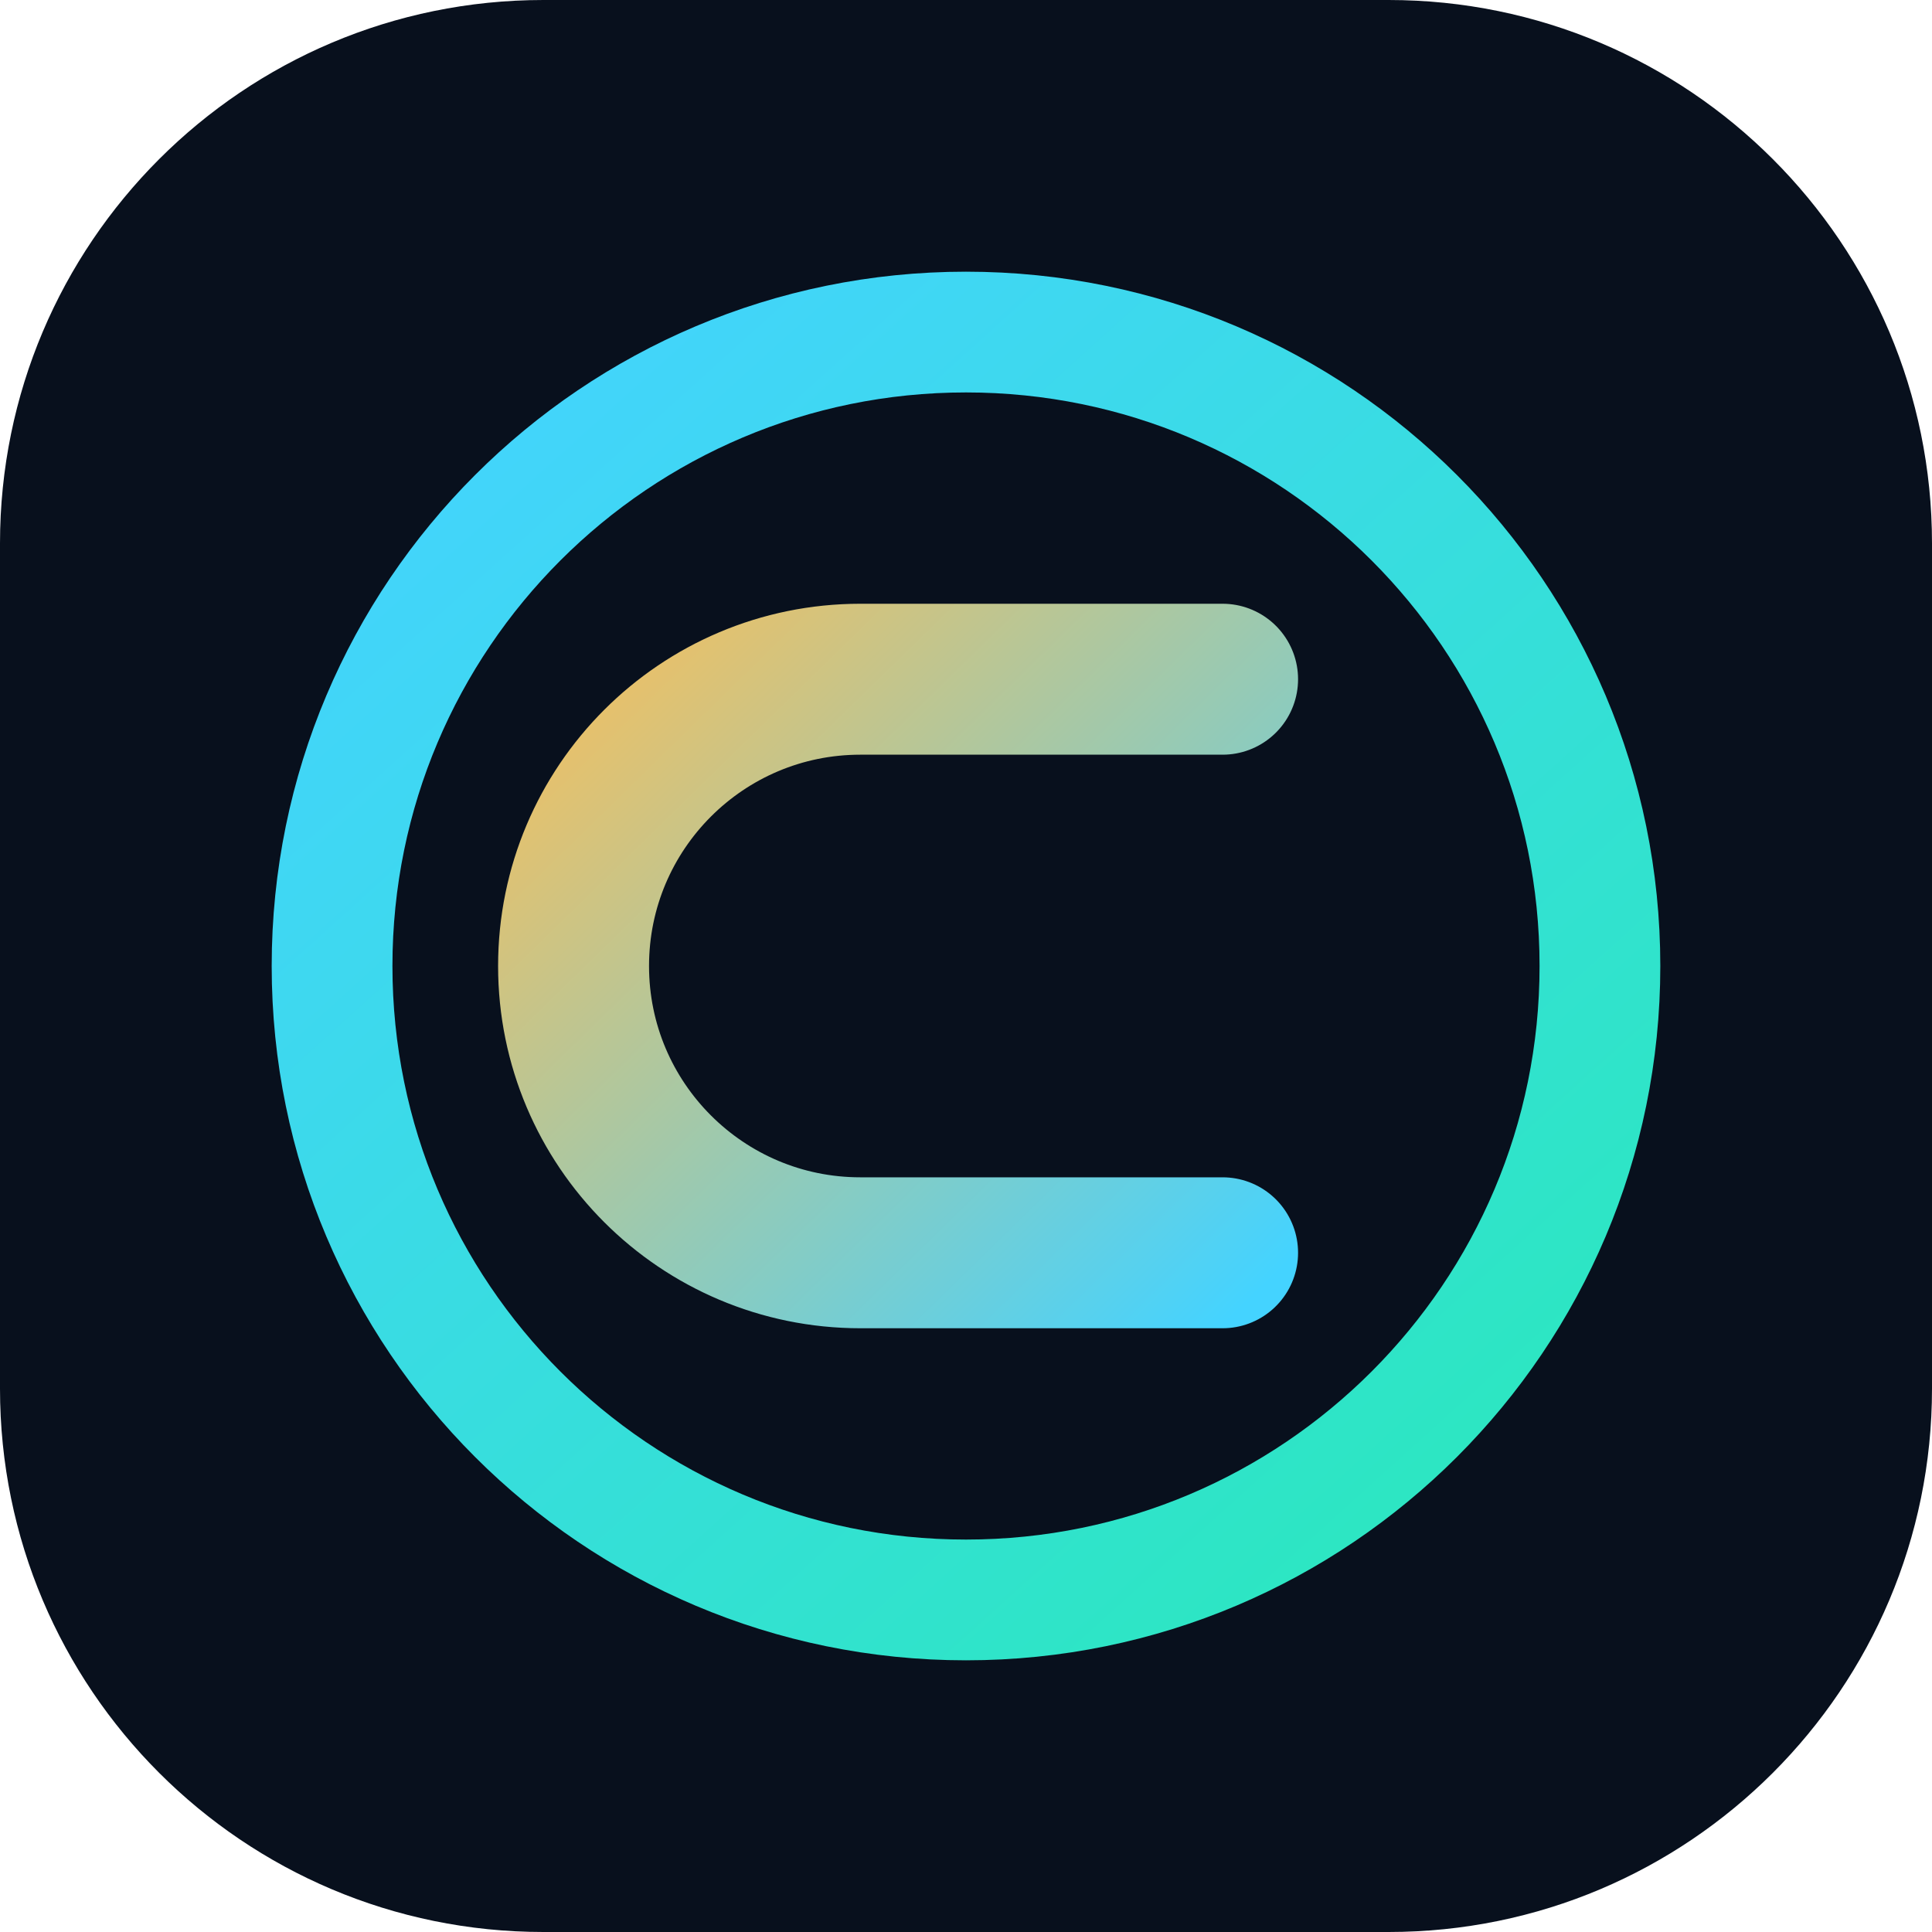
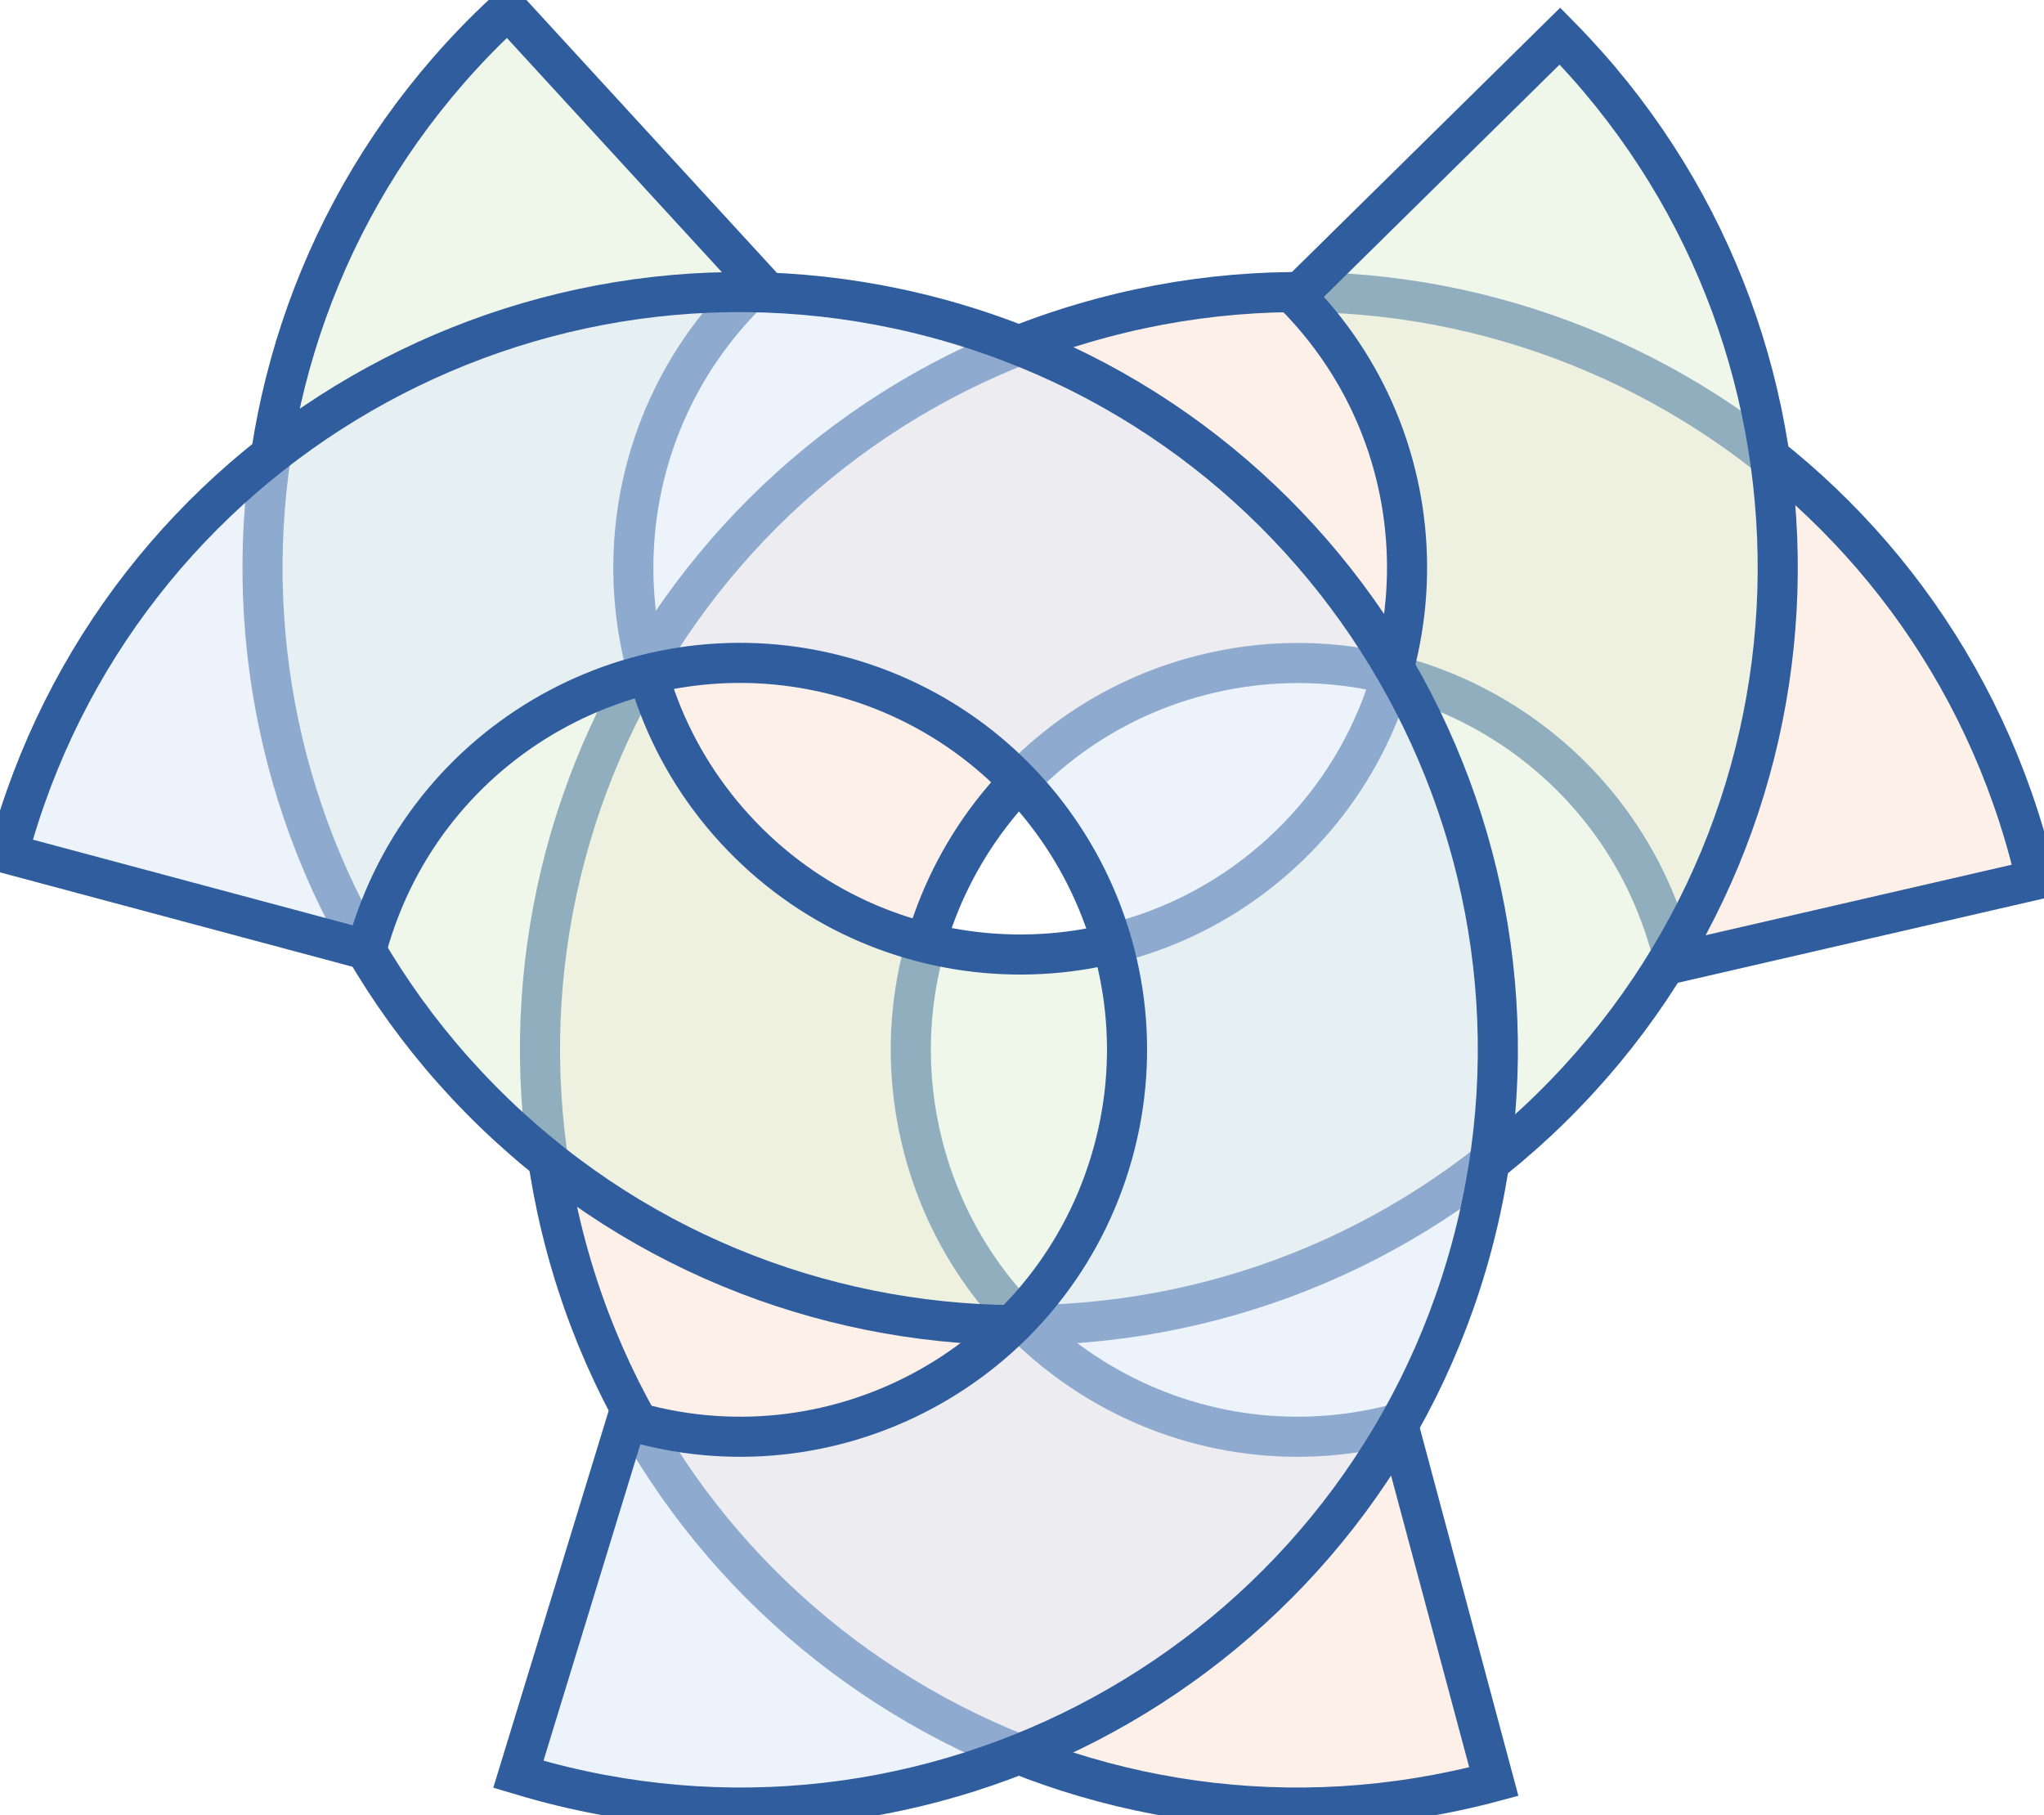
- <svg xmlns="http://www.w3.org/2000/svg" width="64" height="64" viewBox="0 0 64 64" fill="none">
-   <rect width="64" height="64" rx="18" fill="#08101D" />
-   <circle cx="32" cy="32" r="21" stroke="url(#paint0_linear)" stroke-width="4" />
-   <path d="M40.5 22.5H28.5C23.253 22.5 19 26.753 19 32C19 37.247 23.253 41.5 28.5 41.5H40.5" stroke="url(#paint1_linear)" stroke-width="5" stroke-linecap="round" />
+ <svg xmlns="http://www.w3.org/2000/svg" id="Layer_2" data-name="Layer 2" viewBox="0 0 152.95 135.77">
  <defs>
-     <linearGradient id="paint0_linear" x1="14" y1="12" x2="51" y2="53" gradientUnits="userSpaceOnUse">
-       <stop stop-color="#44D3FF" />
-       <stop offset="1" stop-color="#2AE8BC" />
-     </linearGradient>
-     <linearGradient id="paint1_linear" x1="19" y1="20" x2="41.5" y2="43" gradientUnits="userSpaceOnUse">
-       <stop stop-color="#F7BF5D" />
-       <stop offset="1" stop-color="#44D3FF" />
-     </linearGradient>
+     <style>
+       /* Painted to be theme-aware and legible at UI sizes. The geometry is the
+          original artwork; only stroke colour, stroke width and fill opacity
+          differ from the print master. */
+       .cls-1 { fill: #deeaf7; }
+       .cls-2 { fill: #e2f0d9; }
+       .cls-3 { fill: #fae4d6; }
+       .cls-1, .cls-2, .cls-3 { fill-rule: evenodd; opacity: .55; }
+       .cls-4 { fill: none; stroke: #2f5d9e; stroke-width: 3; stroke-miterlimit: 8; }
+     </style>
  </defs>
+   <g id="Layer_1-2" data-name="Layer 1">
+     <path class="cls-3" d="M111.78,133.32c-30.24,8.1-61.33-9.84-69.43-40.09-8.1-30.24,9.84-61.33,40.09-69.43,30.24-8.1,61.33,9.84,69.43,40.09.17.64.33,1.29.48,1.94l-27.04,6.23c-3.59-15.58-19.13-25.29-34.71-21.7-15.58,3.59-25.29,19.13-21.7,34.71,3.59,15.58,19.13,25.29,34.71,21.7.33-.08.66-.16.99-.25l7.18,26.8Z" />
+     <path class="cls-4" d="M111.78,133.32c-30.24,8.1-61.33-9.84-69.43-40.09-8.1-30.24,9.84-61.33,40.09-69.43,30.24-8.1,61.33,9.84,69.43,40.09.17.64.33,1.29.48,1.94l-27.04,6.23c-3.59-15.58-19.13-25.29-34.71-21.7-15.58,3.59-25.29,19.13-21.7,34.71,3.59,15.58,19.13,25.29,34.71,21.7.33-.08.66-.16.99-.25l7.18,26.8Z" />
+     <path class="cls-2" d="M116.73,2.7c21.97,22.31,21.69,58.21-.62,80.17-22.31,21.97-58.21,21.69-80.17-.62C13.97,59.94,14.25,24.05,36.56,2.08c.47-.47.96-.92,1.45-1.37l18.76,20.44c-11.78,10.81-12.57,29.12-1.76,40.9,10.81,11.78,29.12,12.57,40.9,1.76,11.78-10.81,12.57-29.12,1.76-40.9-.23-.25-.46-.5-.7-.74L116.73,2.7Z" />
+     <path class="cls-4" d="M116.73,2.7c21.97,22.31,21.69,58.21-.62,80.17-22.31,21.97-58.21,21.69-80.17-.62C13.97,59.94,14.25,24.05,36.56,2.08c.47-.47.96-.92,1.45-1.37l18.76,20.44c-11.78,10.81-12.57,29.12-1.76,40.9,10.81,11.78,29.12,12.57,40.9,1.76,11.78-10.81,12.57-29.12,1.76-40.9-.23-.25-.46-.5-.7-.74L116.73,2.7Z" />
+     <path class="cls-1" d="M.61,63.89C8.72,33.64,39.8,15.7,70.05,23.8c30.24,8.1,48.19,39.19,40.09,69.43-8.1,30.24-39.19,48.19-69.43,40.09-.64-.17-1.28-.36-1.92-.55l8.12-26.53c15.29,4.68,31.47-3.92,36.15-19.21,4.68-15.29-3.92-31.47-19.21-36.15-15.29-4.68-31.47,3.92-36.15,19.21-.1.32-.19.65-.28.98L.61,63.89Z" />
+     <path class="cls-4" d="M.61,63.89C8.72,33.64,39.8,15.7,70.05,23.8c30.24,8.1,48.19,39.19,40.09,69.43-8.1,30.24-39.19,48.19-69.43,40.09-.64-.17-1.28-.36-1.92-.55l8.12-26.53c15.29,4.68,31.47-3.92,36.15-19.21,4.68-15.29-3.92-31.47-19.21-36.15s-31.47,3.92-36.15,19.21c-.1.32-.19.65-.28.98L.61,63.89Z" />
+   </g>
</svg>
